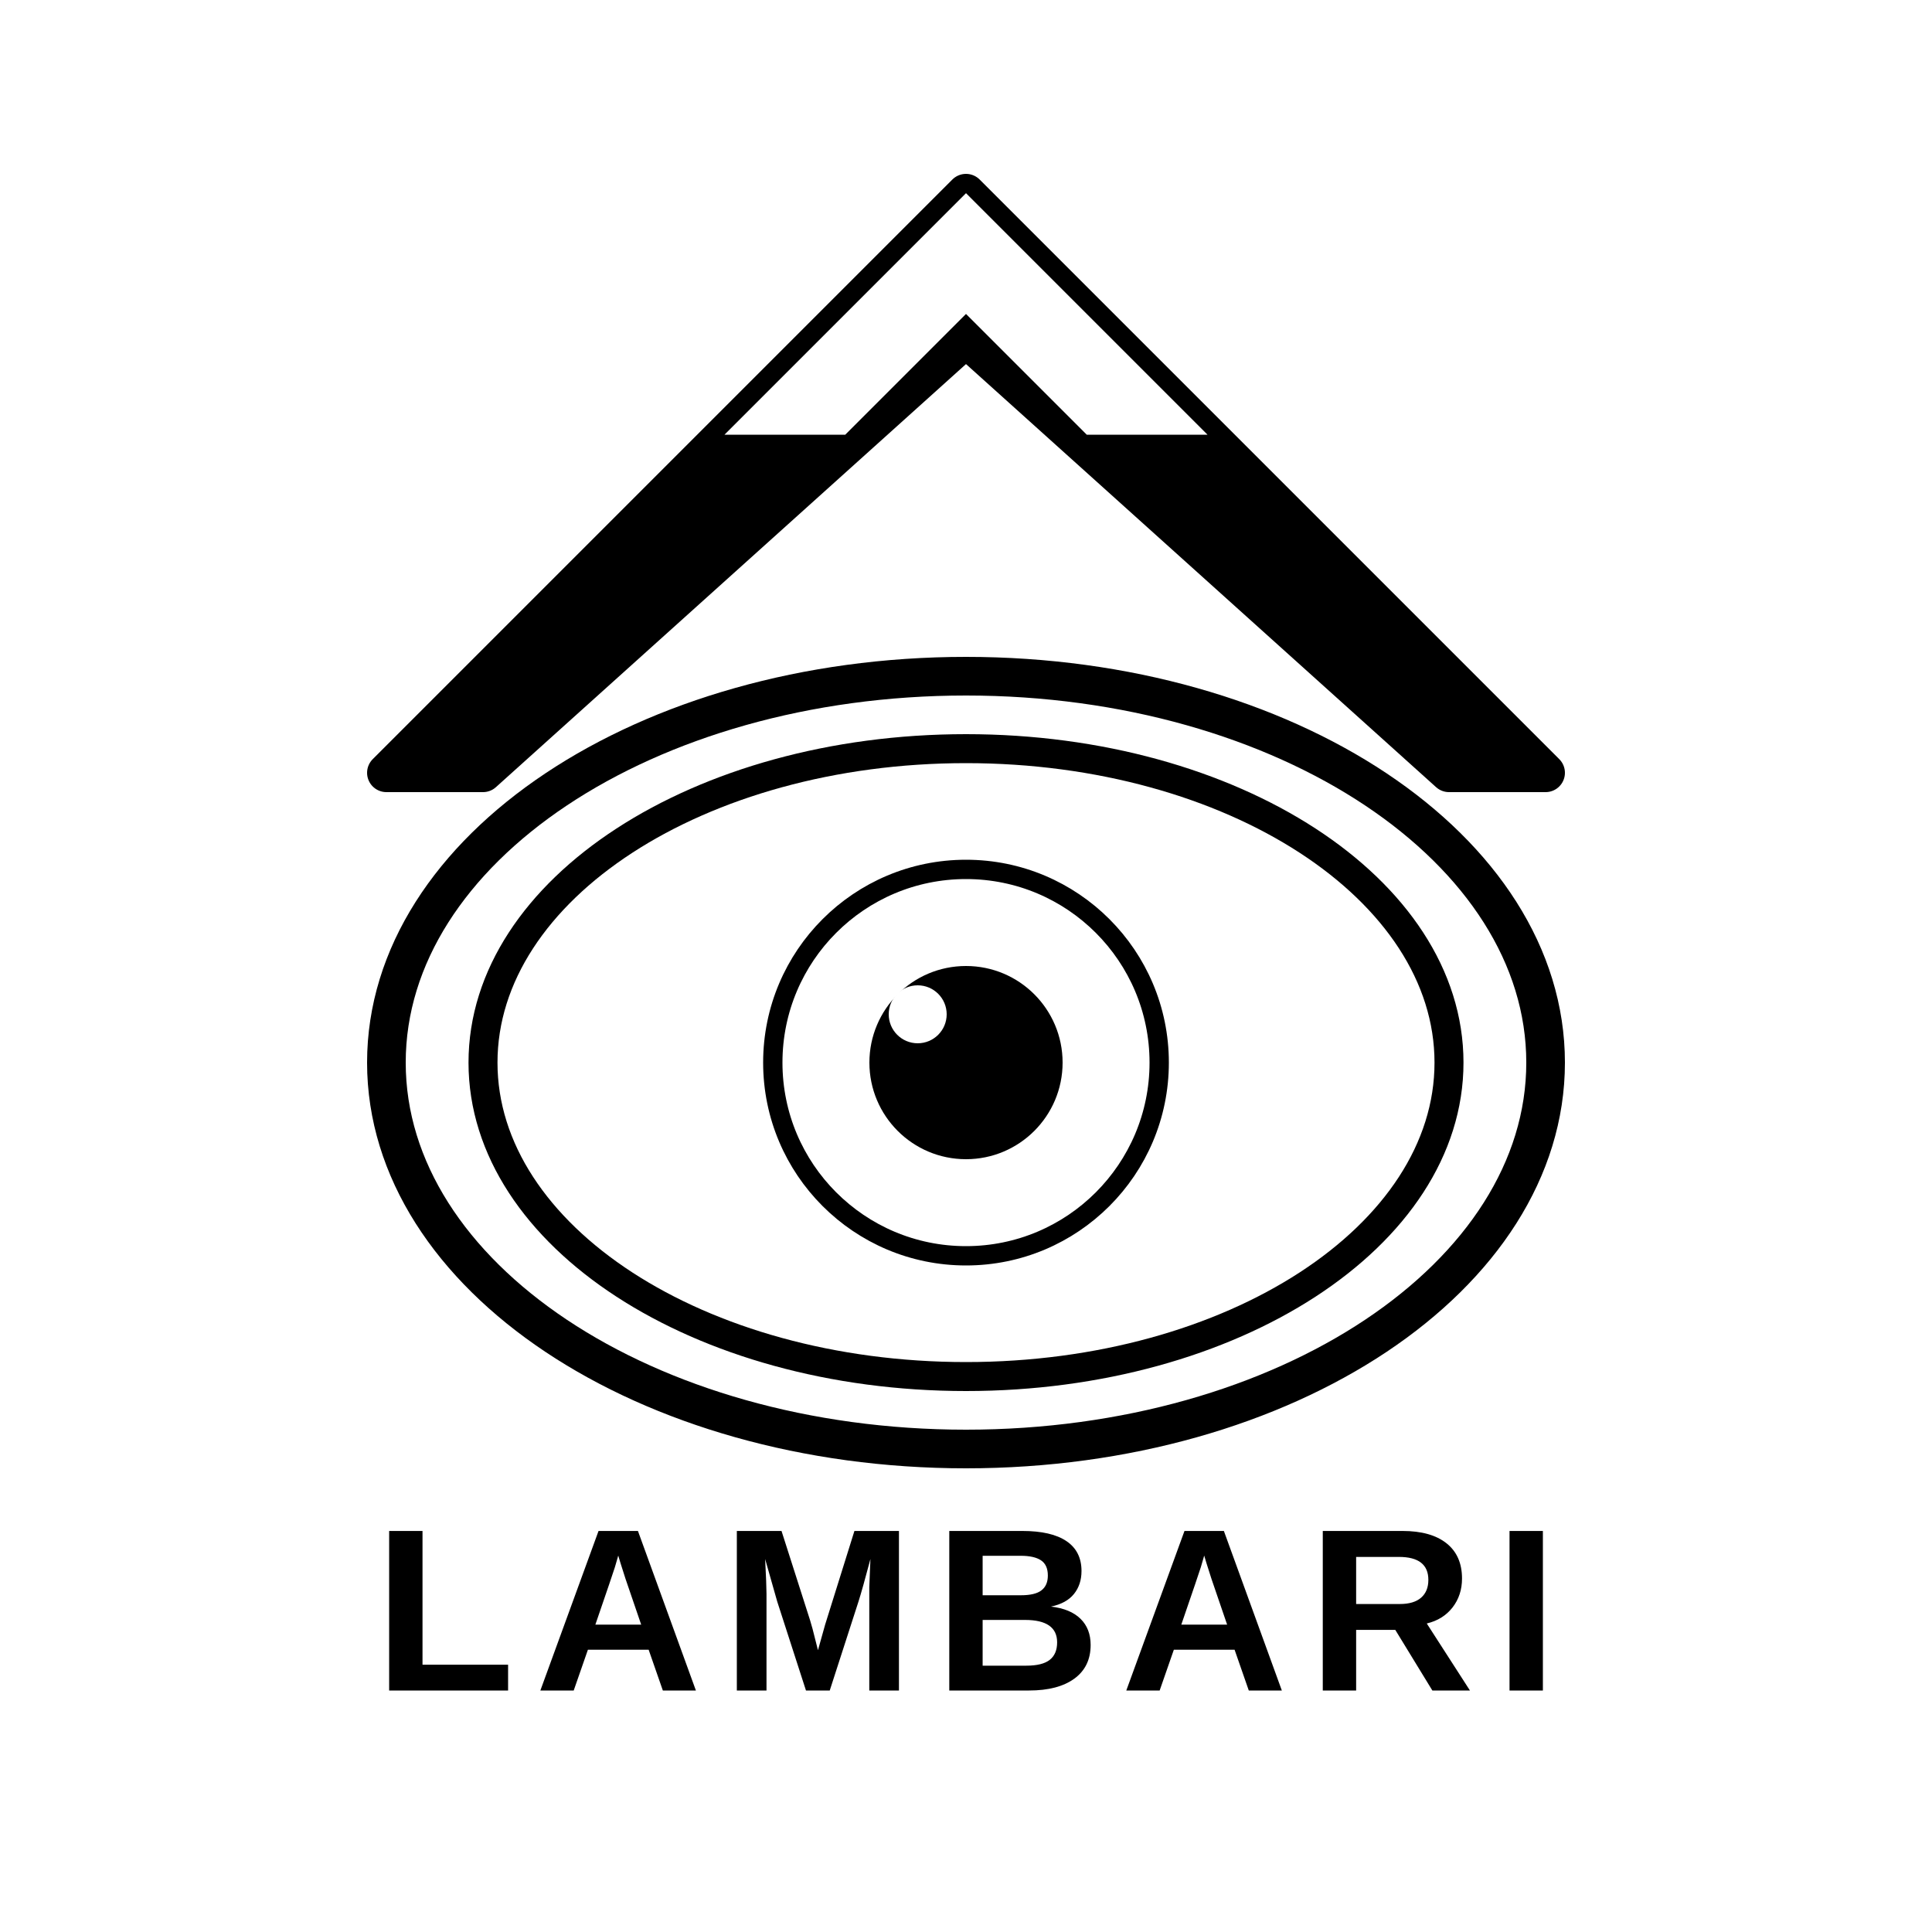
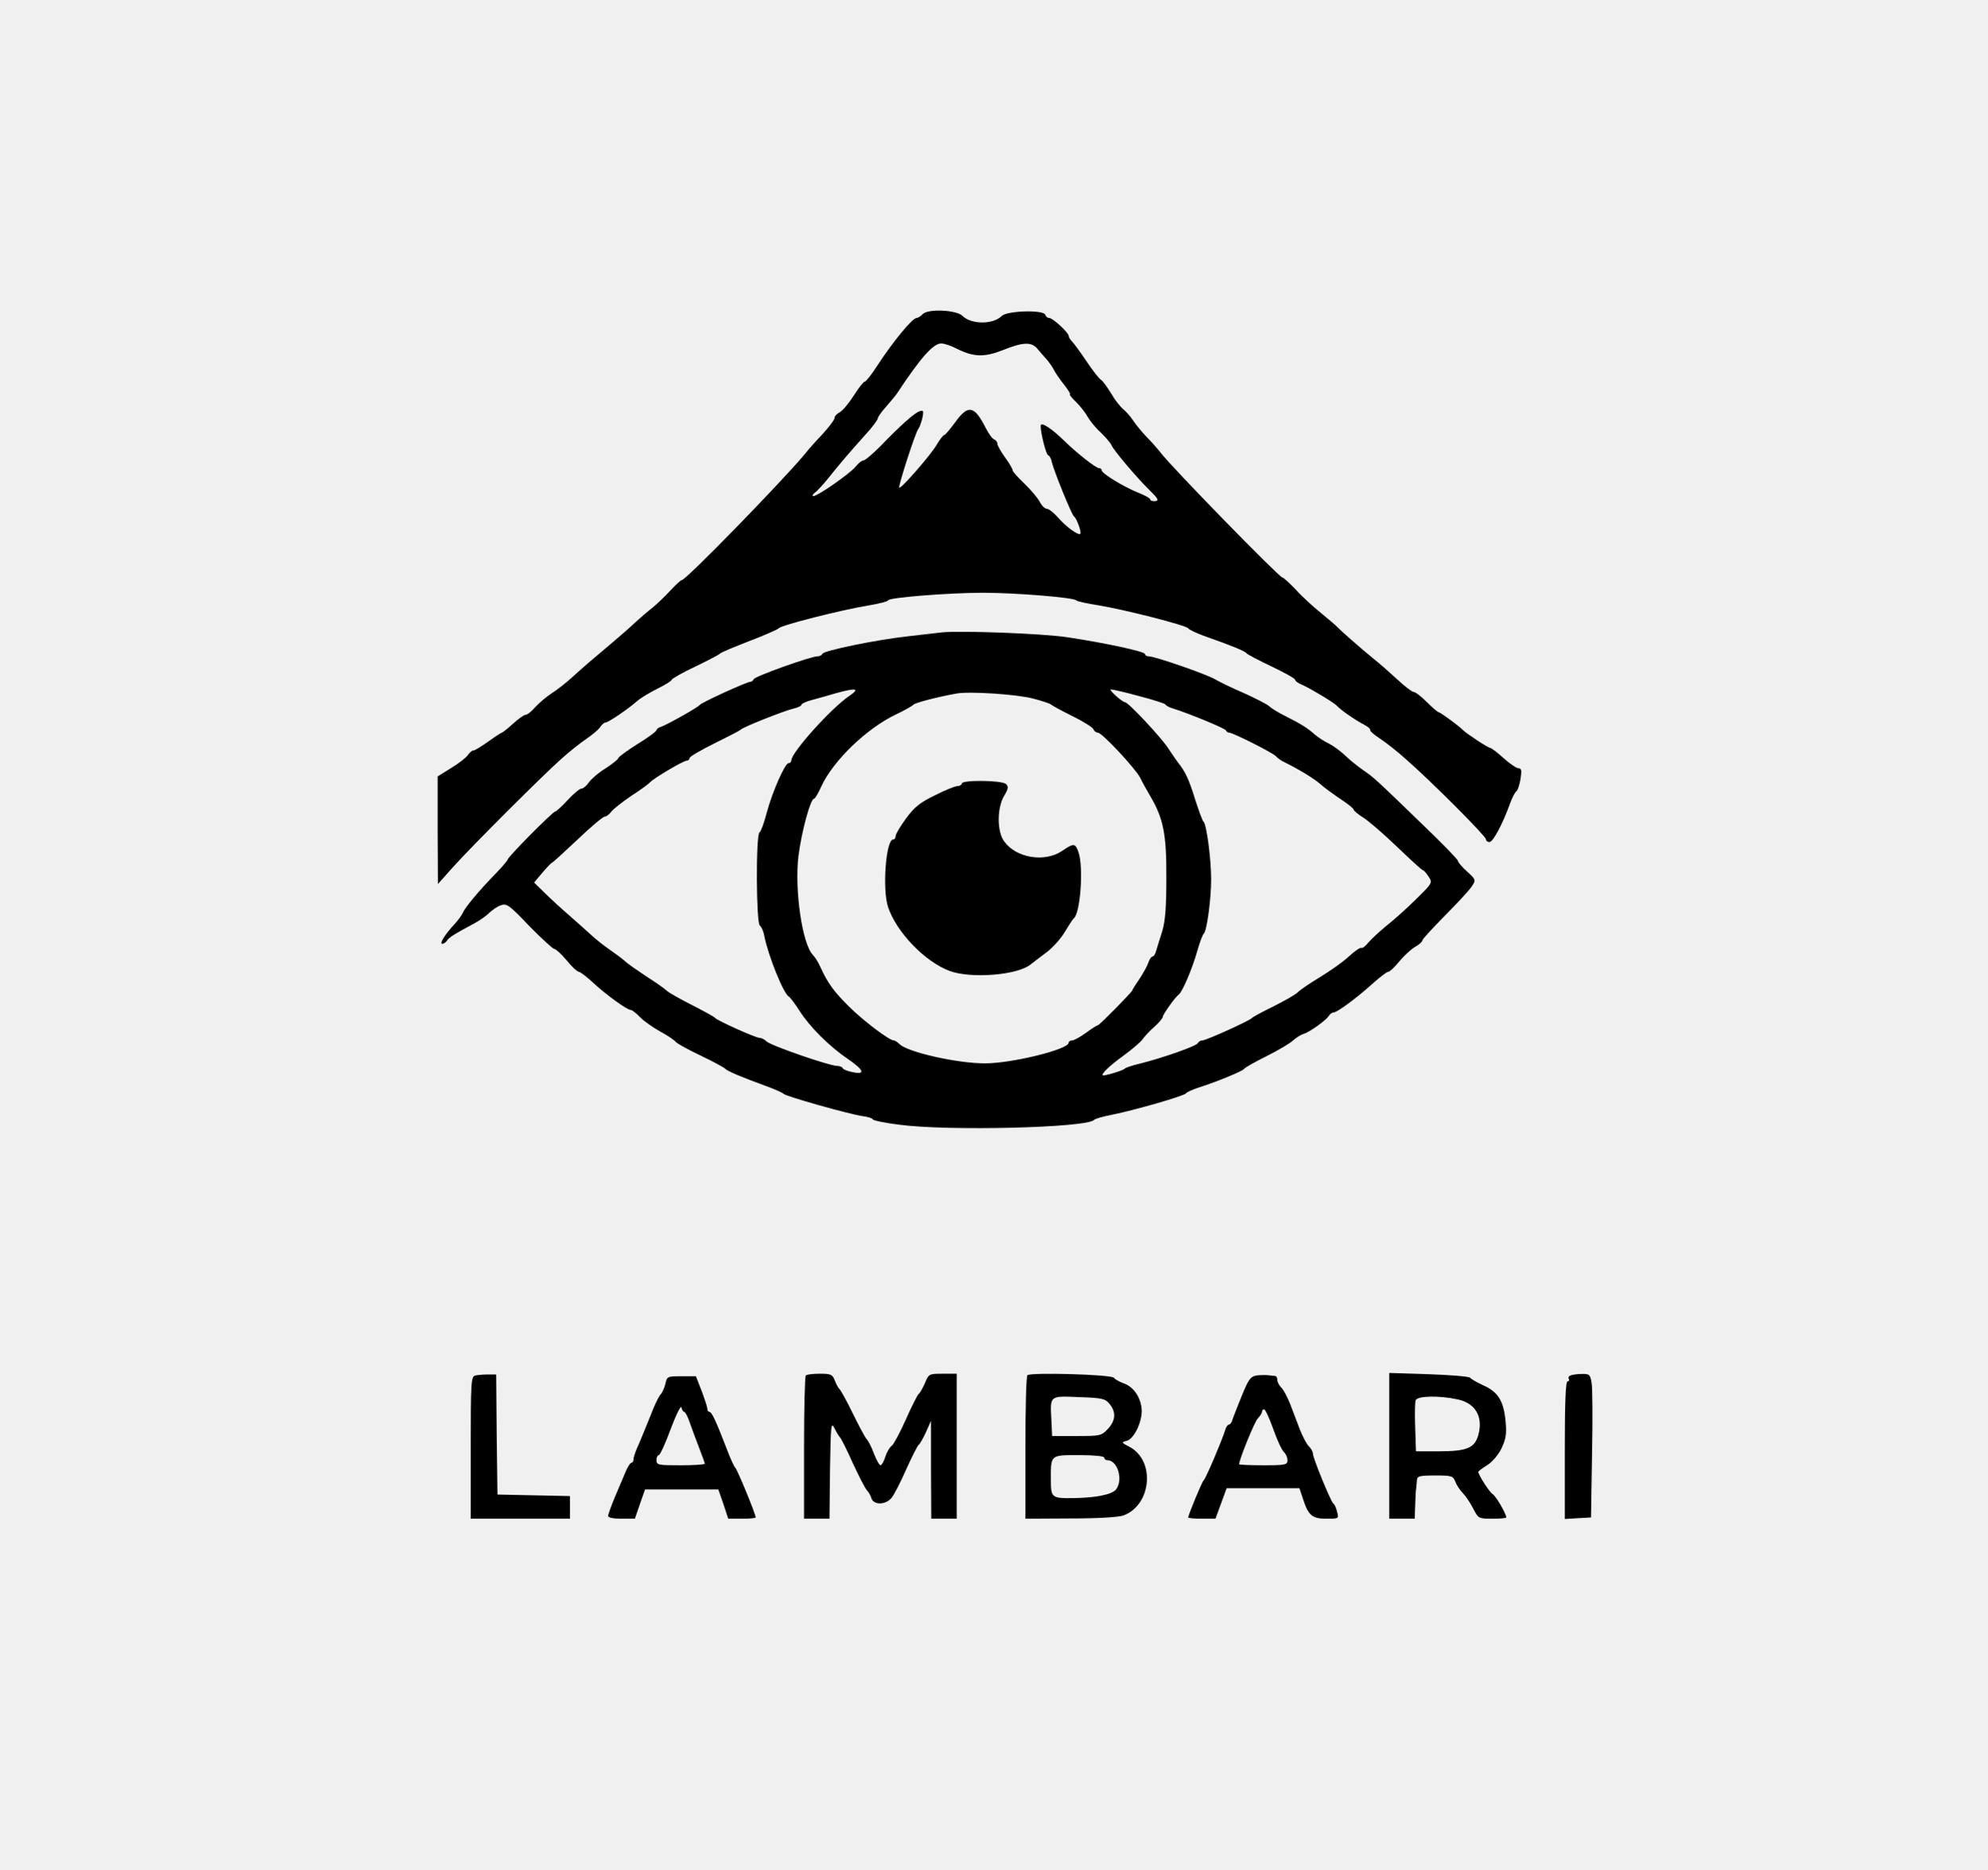
- <svg xmlns="http://www.w3.org/2000/svg" width="400" height="400" viewBox="0 0 400 400">
-   <rect width="400" height="400" fill="white" />
-   <path d="M80 160 L200 40 L320 160 L300 160 L200 70 L100 160 Z" fill="black" stroke="black" stroke-width="8" stroke-linejoin="round" />
-   <path d="M200 40 L250 90 L225 90 L200 65 L175 90 L150 90 Z" fill="white" />
-   <ellipse cx="200" cy="220" rx="120" ry="80" fill="none" stroke="black" stroke-width="8" />
-   <ellipse cx="200" cy="220" rx="100" ry="65" fill="white" stroke="black" stroke-width="6" />
-   <circle cx="200" cy="220" r="40" fill="white" stroke="black" stroke-width="4" />
-   <circle cx="200" cy="220" r="20" fill="black" />
-   <circle cx="190" cy="210" r="6" fill="white" />
-   <text x="200" y="350" text-anchor="middle" font-size="48" font-weight="bold" fill="black" font-family="Arial, sans-serif" letter-spacing="4px">
-     LAMBARI
-   </text>
+ <svg xmlns="http://www.w3.org/2000/svg" version="1.0" width="781pt" height="735pt" viewBox="0 0 781 735" preserveAspectRatio="xMidYMid meet">
+   <g transform="translate(0,735) scale(0.1,-0.1)" fill="#000000" stroke="none">
+     <path d="M3627 6116 c-8 -9 -20 -16 -25 -16 -16 0 -92 -92 -154 -187 -22 -35 -45 -63 -49 -63 -5 0 -24 -24 -43 -54 -19 -30 -44 -60 -55 -66 -12 -6 -21 -16 -21 -23 0 -7 -21 -34 -46 -62 -26 -27 -58 -63 -71 -80 -91 -109 -467 -495 -483 -495 -4 0 -25 -19 -47 -43 -22 -24 -53 -53 -69 -66 -16 -12 -47 -39 -69 -59 -21 -20 -60 -54 -85 -75 -89 -75 -116 -98 -160 -138 -25 -23 -62 -52 -83 -65 -20 -13 -49 -38 -64 -54 -14 -17 -31 -30 -38 -30 -6 0 -28 -16 -49 -35 -21 -19 -41 -35 -44 -35 -2 0 -27 -16 -53 -35 -27 -19 -53 -35 -58 -35 -6 0 -16 -8 -23 -19 -7 -10 -37 -33 -65 -50 l-53 -33 0 -211 1 -212 57 64 c78 87 356 364 428 428 32 29 77 64 99 79 22 15 46 35 53 45 7 11 17 19 22 19 11 0 93 56 126 86 13 11 48 32 78 47 31 15 56 31 56 35 0 4 42 28 93 52 50 24 94 47 97 51 3 4 55 26 115 49 60 23 112 46 115 50 7 12 253 74 353 90 42 7 77 16 77 20 0 11 240 30 373 30 130 0 359 -19 367 -30 3 -4 41 -12 85 -19 104 -17 348 -79 355 -91 3 -5 31 -18 60 -29 114 -40 164 -61 169 -69 3 -4 48 -28 99 -52 50 -24 92 -47 92 -52 0 -5 12 -14 28 -20 37 -17 125 -70 137 -83 14 -16 75 -58 107 -74 15 -8 25 -17 23 -21 -2 -3 15 -18 38 -33 23 -15 69 -51 101 -80 101 -88 316 -304 316 -316 0 -6 6 -11 14 -11 14 0 53 73 82 155 8 21 19 42 24 45 5 3 12 25 16 48 5 33 4 42 -8 42 -8 0 -34 18 -59 40 -24 22 -48 40 -52 40 -8 0 -95 57 -107 70 -14 15 -89 70 -95 70 -4 0 -25 18 -47 40 -22 22 -45 40 -52 40 -6 0 -34 21 -63 48 -28 26 -70 63 -94 82 -54 44 -131 112 -144 126 -5 6 -34 30 -64 55 -30 24 -75 65 -99 92 -25 26 -48 47 -52 47 -12 0 -431 429 -478 490 -11 14 -36 43 -57 64 -20 21 -44 51 -53 65 -9 14 -27 34 -38 43 -12 10 -34 38 -48 63 -15 24 -32 48 -39 52 -7 4 -33 37 -57 73 -24 36 -50 71 -57 78 -7 7 -13 17 -13 22 0 12 -62 70 -76 70 -7 0 -14 6 -16 13 -7 20 -150 16 -171 -5 -34 -34 -119 -34 -154 0 -23 24 -134 29 -156 8z m132 -136 c67 -34 110 -35 183 -6 79 32 113 33 136 4 9 -11 25 -29 34 -39 9 -10 22 -28 29 -41 6 -13 25 -40 41 -60 16 -21 27 -38 23 -38 -4 0 7 -14 25 -31 17 -17 37 -43 45 -58 8 -14 30 -42 51 -61 20 -19 39 -42 43 -51 7 -18 98 -126 149 -176 36 -35 39 -43 17 -43 -8 0 -15 3 -15 8 0 4 -21 15 -48 26 -57 23 -142 75 -142 87 0 5 -5 9 -11 9 -12 0 -87 59 -135 106 -52 51 -94 78 -94 60 0 -30 22 -116 30 -116 4 0 11 -12 14 -27 9 -37 78 -207 87 -213 11 -8 30 -62 25 -68 -8 -8 -56 27 -88 64 -17 19 -36 34 -44 34 -7 0 -20 12 -28 28 -8 15 -35 47 -60 71 -25 24 -46 47 -46 52 0 5 -13 28 -30 51 -16 22 -30 47 -30 53 0 7 -6 15 -13 18 -7 2 -21 22 -32 43 -46 91 -70 95 -121 24 -20 -27 -39 -50 -43 -50 -4 0 -17 -17 -29 -37 -20 -37 -142 -177 -148 -170 -5 4 64 218 75 231 5 6 12 26 16 43 6 29 4 32 -12 26 -21 -8 -74 -55 -152 -136 -31 -31 -61 -57 -68 -57 -6 0 -20 -11 -31 -25 -21 -26 -148 -115 -165 -115 -6 0 -4 6 5 13 9 6 33 32 53 57 47 59 85 103 145 170 28 30 50 60 50 66 0 5 15 26 33 46 17 20 37 43 42 51 93 141 143 197 174 197 12 0 39 -9 60 -20z" />
+     <path d="M3700 4864 c-19 -2 -78 -9 -130 -15 -128 -14 -334 -57 -338 -69 -2 -6 -11 -10 -20 -10 -28 -1 -247 -79 -250 -90 -2 -5 -8 -10 -13 -10 -14 0 -193 -82 -199 -91 -7 -10 -127 -77 -152 -86 -10 -3 -18 -9 -18 -13 0 -5 -34 -30 -75 -55 -41 -26 -75 -51 -75 -55 0 -4 -23 -23 -51 -41 -28 -17 -57 -43 -66 -56 -8 -12 -21 -23 -28 -23 -7 0 -31 -20 -54 -45 -23 -25 -45 -45 -49 -45 -9 0 -187 -179 -187 -189 0 -3 -20 -27 -45 -53 -65 -66 -124 -137 -131 -156 -4 -9 -19 -30 -33 -45 -38 -41 -60 -77 -48 -77 6 0 15 6 19 13 8 12 26 24 103 65 25 13 53 33 63 44 11 10 30 24 44 29 24 9 33 3 113 -81 48 -49 93 -90 98 -90 6 0 28 -20 49 -45 20 -25 42 -45 48 -45 5 0 30 -19 55 -42 49 -46 134 -108 149 -108 5 0 22 -13 37 -29 16 -16 52 -41 79 -56 28 -15 55 -33 60 -40 6 -7 51 -32 100 -55 50 -24 92 -47 95 -51 6 -8 61 -32 155 -66 39 -14 72 -29 75 -33 7 -9 254 -79 308 -87 23 -3 42 -9 42 -13 0 -4 46 -14 103 -21 193 -26 744 -12 767 19 3 4 34 13 70 20 90 18 284 74 291 84 3 5 26 15 50 23 67 21 172 64 178 73 3 5 44 28 90 51 46 23 93 51 104 62 11 10 30 22 41 25 25 8 87 53 99 71 4 7 12 13 18 13 14 0 91 57 152 112 29 26 57 48 63 48 6 0 25 18 42 39 18 22 46 48 62 58 17 9 30 21 30 26 0 5 40 48 88 97 49 49 96 100 106 115 17 26 17 27 -18 59 -20 18 -36 37 -36 42 0 5 -60 67 -133 137 -193 187 -199 192 -240 220 -21 15 -53 40 -70 57 -18 17 -46 38 -64 47 -18 8 -43 25 -56 36 -28 25 -53 41 -119 74 -26 13 -53 30 -60 37 -7 7 -52 30 -98 51 -47 20 -98 45 -115 55 -34 20 -236 90 -260 90 -8 0 -15 4 -15 9 0 10 -158 44 -305 66 -98 15 -425 27 -495 19z m-360 -248 c-73 -49 -230 -224 -230 -255 0 -6 -5 -11 -11 -11 -14 0 -64 -113 -86 -196 -10 -38 -22 -72 -28 -76 -15 -10 -13 -357 1 -366 6 -4 15 -23 18 -42 16 -80 77 -230 97 -238 4 -2 23 -27 41 -55 38 -61 118 -141 188 -188 65 -45 73 -64 23 -54 -21 4 -39 11 -41 16 -2 5 -12 9 -22 9 -30 0 -261 80 -277 96 -8 8 -20 14 -27 14 -16 0 -169 69 -176 79 -3 4 -43 26 -90 50 -47 24 -92 49 -100 57 -8 8 -44 33 -80 56 -36 24 -74 50 -84 60 -11 10 -38 30 -60 45 -23 16 -56 42 -73 58 -18 17 -56 50 -84 75 -29 25 -72 64 -96 88 l-44 43 33 39 c18 21 35 39 38 39 3 1 48 42 100 91 52 50 100 90 107 90 6 0 18 9 25 19 7 10 43 38 78 62 36 23 70 48 75 54 14 16 131 85 144 85 6 0 11 5 11 10 0 6 44 31 98 58 53 26 99 50 102 53 7 10 174 76 210 84 16 4 30 10 30 15 0 4 19 13 43 19 23 6 65 18 92 26 79 22 96 19 55 -9z m1136 -2 c54 -14 101 -29 104 -33 3 -5 16 -12 30 -16 59 -18 205 -78 208 -86 2 -5 8 -9 13 -9 15 0 173 -80 184 -93 6 -7 21 -18 35 -24 56 -28 114 -63 139 -85 14 -13 50 -39 78 -58 29 -19 53 -38 53 -42 0 -4 17 -19 38 -32 21 -13 81 -65 133 -115 52 -50 97 -91 100 -91 4 0 14 -11 23 -25 17 -25 16 -26 -49 -90 -36 -36 -89 -83 -117 -105 -28 -23 -59 -52 -70 -65 -11 -14 -23 -23 -27 -21 -4 3 -26 -12 -49 -33 -23 -22 -75 -58 -114 -82 -40 -24 -80 -51 -89 -61 -10 -9 -52 -33 -96 -55 -43 -21 -80 -41 -83 -45 -8 -10 -180 -88 -195 -88 -7 0 -15 -5 -17 -10 -3 -11 -136 -58 -228 -81 -30 -7 -57 -16 -60 -20 -5 -7 -82 -30 -86 -26 -6 6 27 38 81 77 33 24 67 53 75 64 8 12 29 34 47 50 18 16 33 34 33 39 0 9 49 78 63 88 14 10 52 99 72 169 10 36 22 67 26 70 12 9 29 135 29 214 0 79 -18 217 -30 226 -4 3 -19 44 -34 91 -23 75 -38 107 -68 144 -5 6 -21 30 -37 54 -28 43 -157 181 -170 181 -12 1 -66 50 -55 50 7 0 56 -11 110 -26z m-416 -10 c36 -9 67 -20 70 -23 3 -3 40 -24 83 -45 43 -21 81 -45 84 -52 3 -8 11 -14 18 -14 16 0 146 -139 166 -177 7 -16 26 -48 40 -73 51 -86 64 -150 63 -320 0 -115 -4 -169 -16 -210 -10 -30 -20 -65 -24 -77 -3 -13 -10 -23 -14 -23 -5 0 -12 -10 -16 -22 -4 -13 -20 -42 -35 -65 -16 -23 -29 -44 -29 -46 0 -6 -129 -137 -135 -137 -3 0 -24 -13 -47 -30 -22 -16 -47 -30 -55 -30 -7 0 -13 -4 -13 -9 0 -26 -223 -81 -329 -81 -109 0 -303 44 -335 75 -8 8 -18 15 -23 15 -18 0 -121 78 -178 135 -59 59 -81 89 -111 154 -8 19 -22 40 -29 47 -42 42 -73 256 -57 389 12 95 47 225 61 225 4 0 17 22 29 49 46 100 177 227 292 282 36 17 67 35 70 39 4 7 101 32 170 44 51 9 237 -3 300 -20z" />
+     <path d="M3780 4270 c0 -5 -8 -10 -17 -10 -9 0 -49 -16 -88 -36 -58 -28 -81 -46 -114 -91 -22 -30 -41 -62 -41 -69 0 -8 -4 -14 -10 -14 -28 0 -43 -194 -20 -265 33 -99 145 -216 243 -252 85 -31 269 -16 319 27 7 6 34 26 59 45 26 19 59 56 74 82 16 26 31 50 35 53 26 19 39 200 19 259 -13 37 -18 38 -65 6 -68 -46 -180 -28 -227 37 -29 38 -29 131 -1 179 17 28 18 37 8 47 -16 15 -174 17 -174 2z" />
+     <path d="M1868 1943 c-17 -4 -18 -26 -18 -284 l0 -279 195 0 195 0 0 45 0 44 -142 3 -143 3 -3 236 -2 236 -33 0 c-17 0 -40 -2 -49 -4z" />
+     <path d="M3167 1943 c-4 -3 -7 -132 -7 -285 l0 -278 50 0 50 0 2 193 c3 177 4 190 18 162 8 -16 18 -32 21 -35 4 -3 27 -48 50 -100 24 -52 49 -101 56 -108 6 -6 15 -21 18 -32 9 -27 55 -26 78 1 10 11 36 62 58 112 23 51 45 94 49 97 5 3 18 26 29 50 l20 45 0 -192 1 -193 50 0 50 0 0 285 0 285 -55 0 c-54 0 -55 -1 -70 -37 -9 -21 -20 -40 -25 -43 -4 -3 -27 -48 -50 -100 -23 -52 -48 -98 -55 -103 -7 -4 -19 -23 -25 -42 -6 -19 -15 -35 -19 -35 -5 0 -16 20 -26 45 -9 25 -22 51 -29 58 -6 6 -31 53 -55 102 -24 50 -48 92 -52 95 -4 3 -12 18 -18 33 -9 24 -15 27 -59 27 -27 0 -52 -3 -55 -7z" />
+     <path d="M4038 1944 c-5 -4 -8 -133 -8 -286 l0 -278 178 1 c109 0 189 5 208 12 110 42 125 215 24 269 -33 17 -34 19 -12 24 32 9 66 86 58 133 -7 46 -35 82 -72 94 -16 6 -32 15 -36 21 -8 13 -329 22 -340 10z m323 -113 c26 -32 24 -65 -7 -98 -25 -27 -30 -28 -122 -28 l-97 0 -3 64 c-5 96 -8 94 109 89 91 -3 103 -6 120 -27z m-21 -211 c0 -5 5 -10 12 -10 40 0 63 -75 35 -114 -15 -21 -81 -34 -169 -35 -85 -1 -88 1 -88 74 0 97 -3 95 111 95 59 0 99 -4 99 -10z" />
+     <path d="M4938 1943 c-23 -4 -31 -15 -56 -76 -16 -40 -33 -82 -37 -94 -3 -13 -10 -23 -15 -23 -5 0 -12 -10 -15 -22 -11 -37 -77 -193 -85 -198 -6 -5 -60 -135 -60 -145 0 -3 24 -5 54 -5 l53 0 22 60 22 60 143 0 143 0 14 -42 c21 -65 36 -78 92 -78 49 0 49 0 42 27 -3 15 -10 30 -15 33 -9 6 -80 178 -80 196 0 7 -7 20 -16 29 -9 8 -24 38 -35 65 -10 28 -28 72 -38 100 -11 27 -26 57 -35 65 -9 9 -16 23 -16 31 0 8 -3 14 -7 15 -5 0 -17 2 -28 3 -11 1 -32 1 -47 -1z m66 -210 c15 -43 34 -84 42 -91 8 -7 14 -22 14 -32 0 -18 -7 -20 -95 -20 -52 0 -95 2 -95 4 0 18 61 169 74 181 9 9 16 21 16 26 0 5 4 9 8 9 5 0 21 -35 36 -77z" />
+     <path d="M5460 1666 l0 -286 50 0 50 0 2 53 c1 28 2 59 4 67 1 8 2 23 3 33 1 14 11 17 71 17 66 0 71 -2 80 -25 5 -13 18 -33 29 -44 11 -11 29 -38 41 -61 20 -39 21 -40 75 -40 30 0 55 2 55 5 0 14 -41 85 -54 92 -12 7 -56 76 -56 87 0 3 15 14 34 26 20 12 44 40 57 66 18 39 21 56 16 110 -8 79 -30 113 -89 139 -24 11 -46 24 -50 29 -3 5 -76 11 -162 14 l-156 5 0 -287z m269 183 c70 -15 101 -68 81 -140 -14 -51 -45 -64 -154 -64 l-91 0 -3 94 c-2 51 -1 99 2 107 7 17 92 19 165 3z" />
+     <path d="M6172 1943 c-6 -2 -10 -9 -6 -14 3 -5 0 -9 -5 -9 -8 0 -11 -87 -11 -271 l0 -270 51 3 52 3 4 249 c3 136 2 264 -2 282 -5 30 -9 34 -38 33 -18 0 -38 -3 -45 -6z" />
+     <path d="M2615 1910 c-4 -17 -13 -36 -20 -43 -7 -8 -25 -45 -39 -83 -15 -38 -36 -88 -46 -112 -11 -23 -20 -49 -20 -57 0 -8 -4 -15 -8 -15 -5 0 -16 -17 -24 -37 -9 -21 -28 -66 -42 -99 -14 -34 -26 -67 -26 -73 0 -7 20 -11 53 -11 l52 0 20 58 20 57 144 0 144 0 20 -57 19 -58 54 0 c30 0 54 2 54 5 0 13 -73 190 -80 195 -4 3 -20 37 -34 75 -44 114 -59 145 -68 145 -4 0 -8 5 -8 11 0 7 -10 38 -22 70 l-23 59 -57 0 c-55 0 -57 -1 -63 -30z m74 -110 c4 0 13 -17 20 -37 7 -21 24 -66 37 -100 13 -34 24 -64 24 -67 0 -3 -43 -6 -95 -6 -88 0 -95 1 -95 20 0 11 4 20 9 20 5 0 26 46 47 103 21 56 40 94 42 85 2 -10 7 -18 11 -18z" />
+   </g>
</svg>
